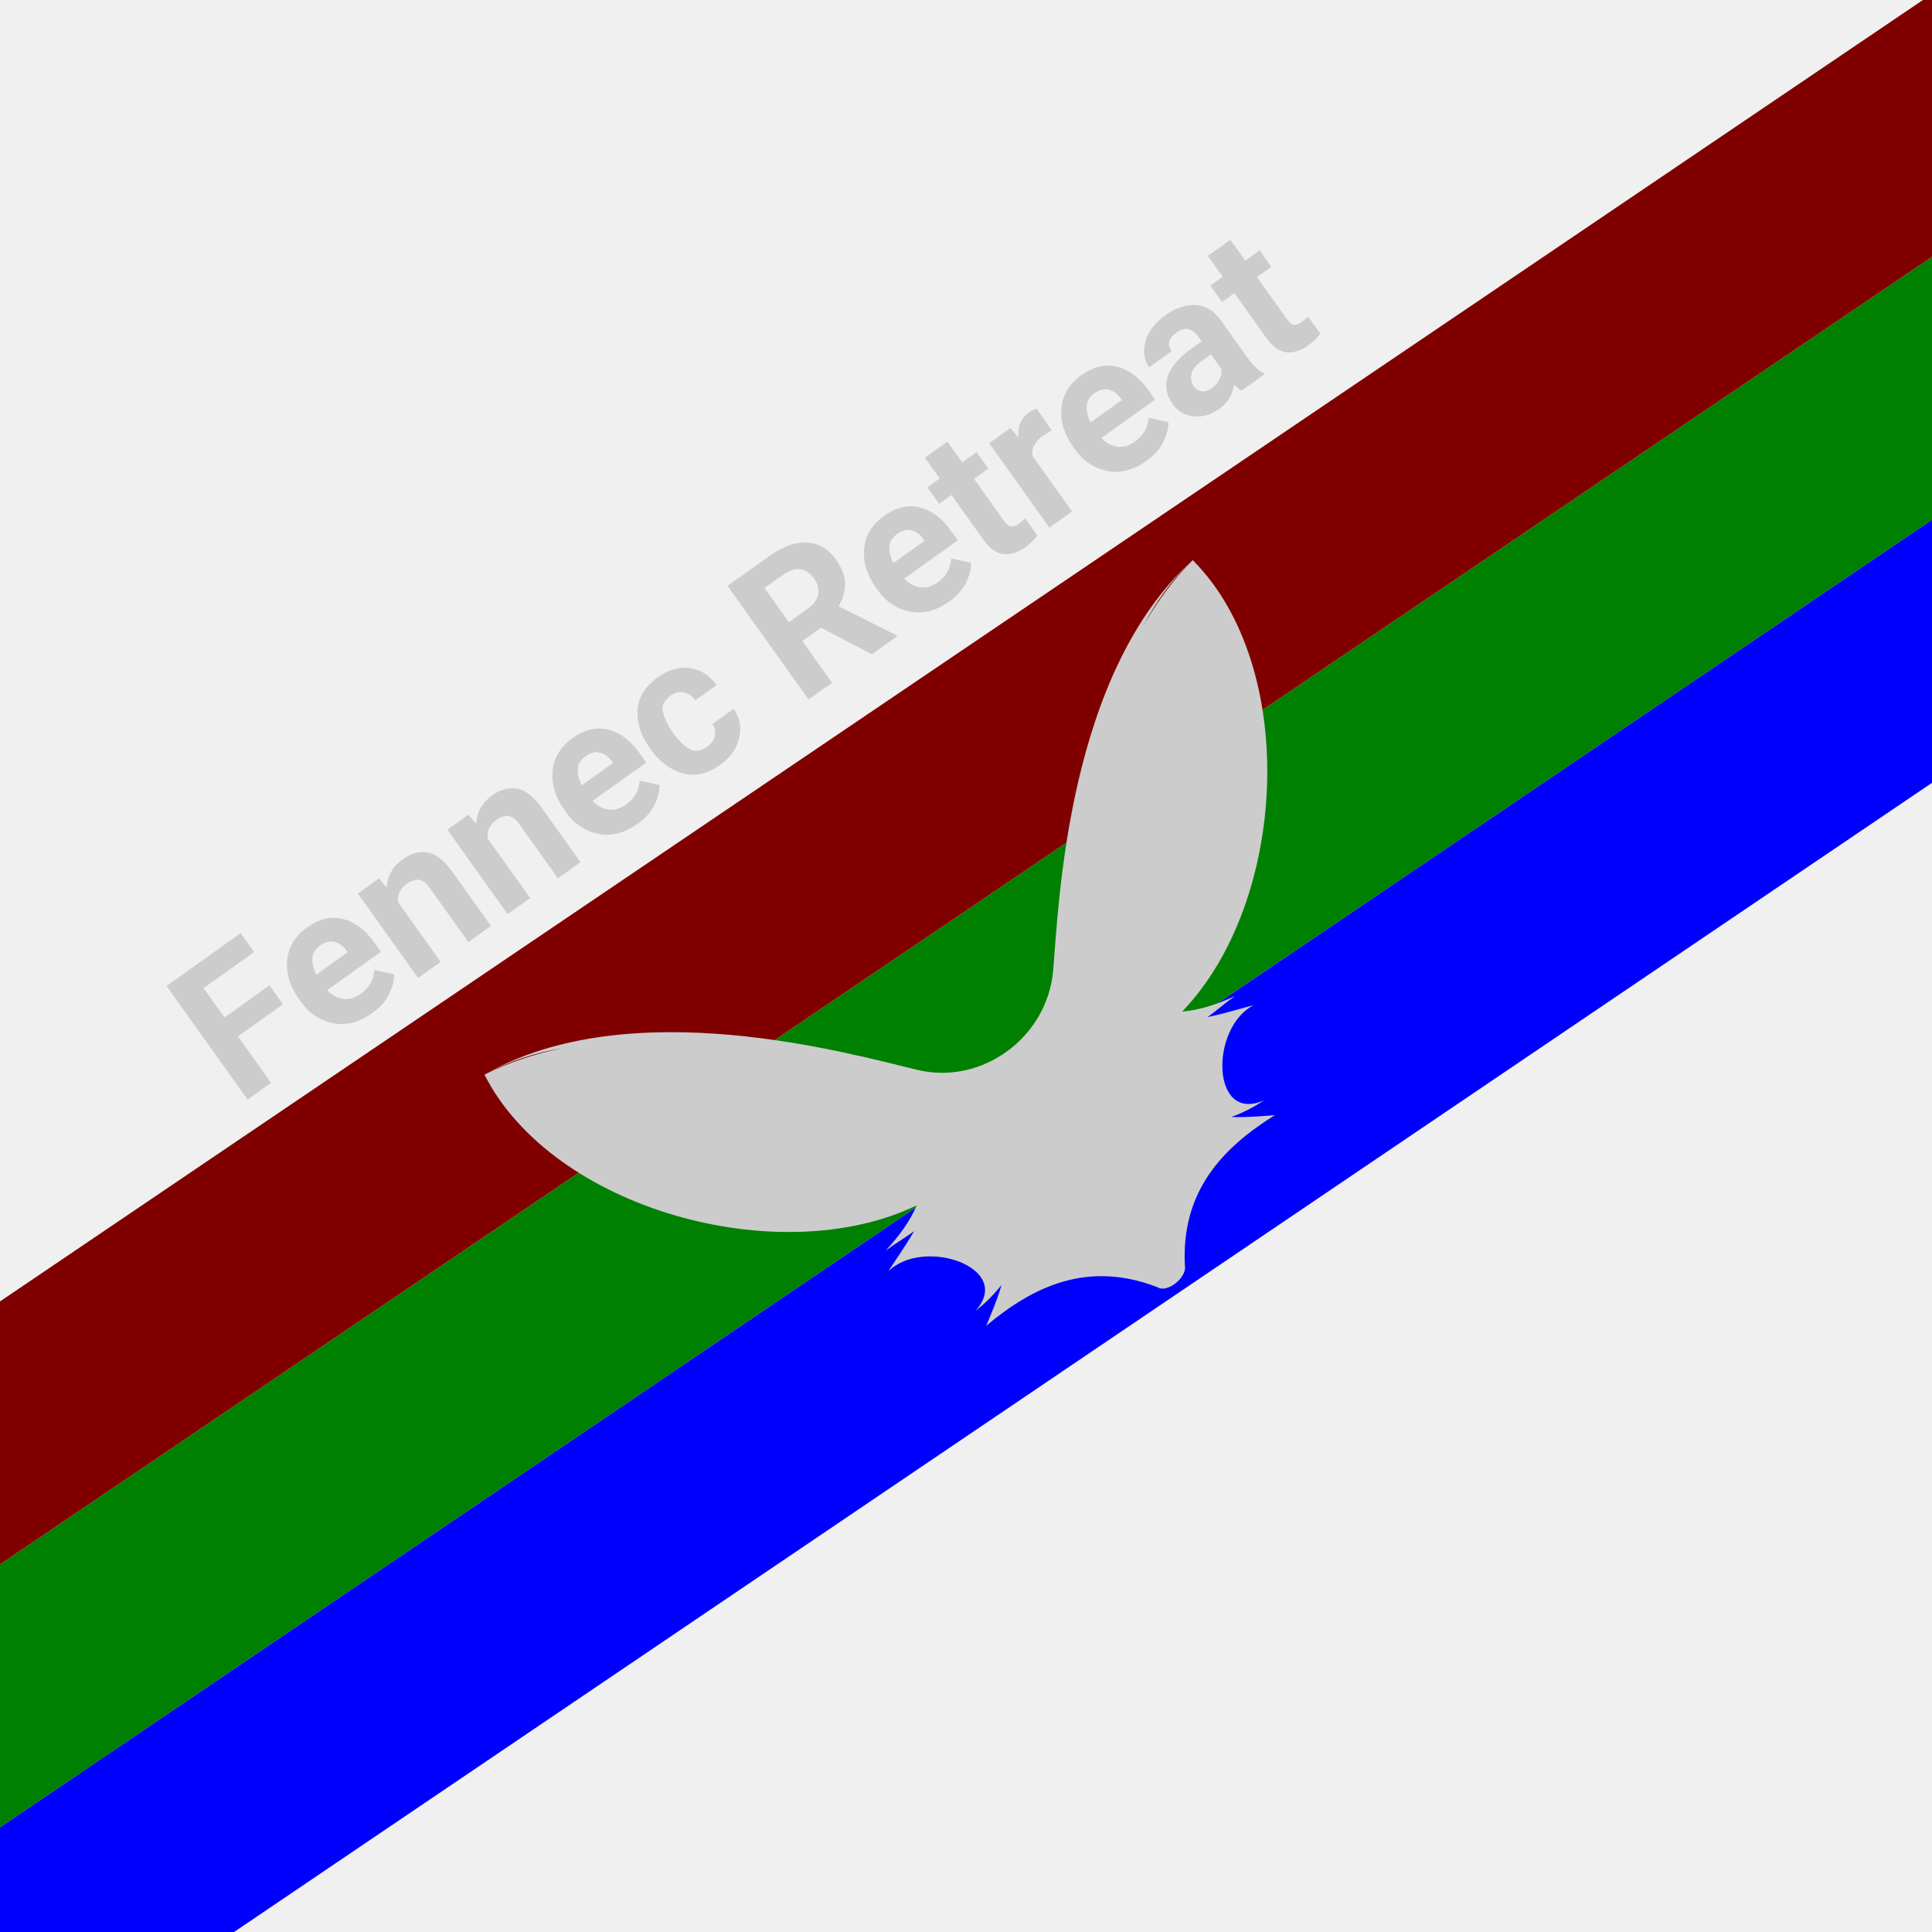
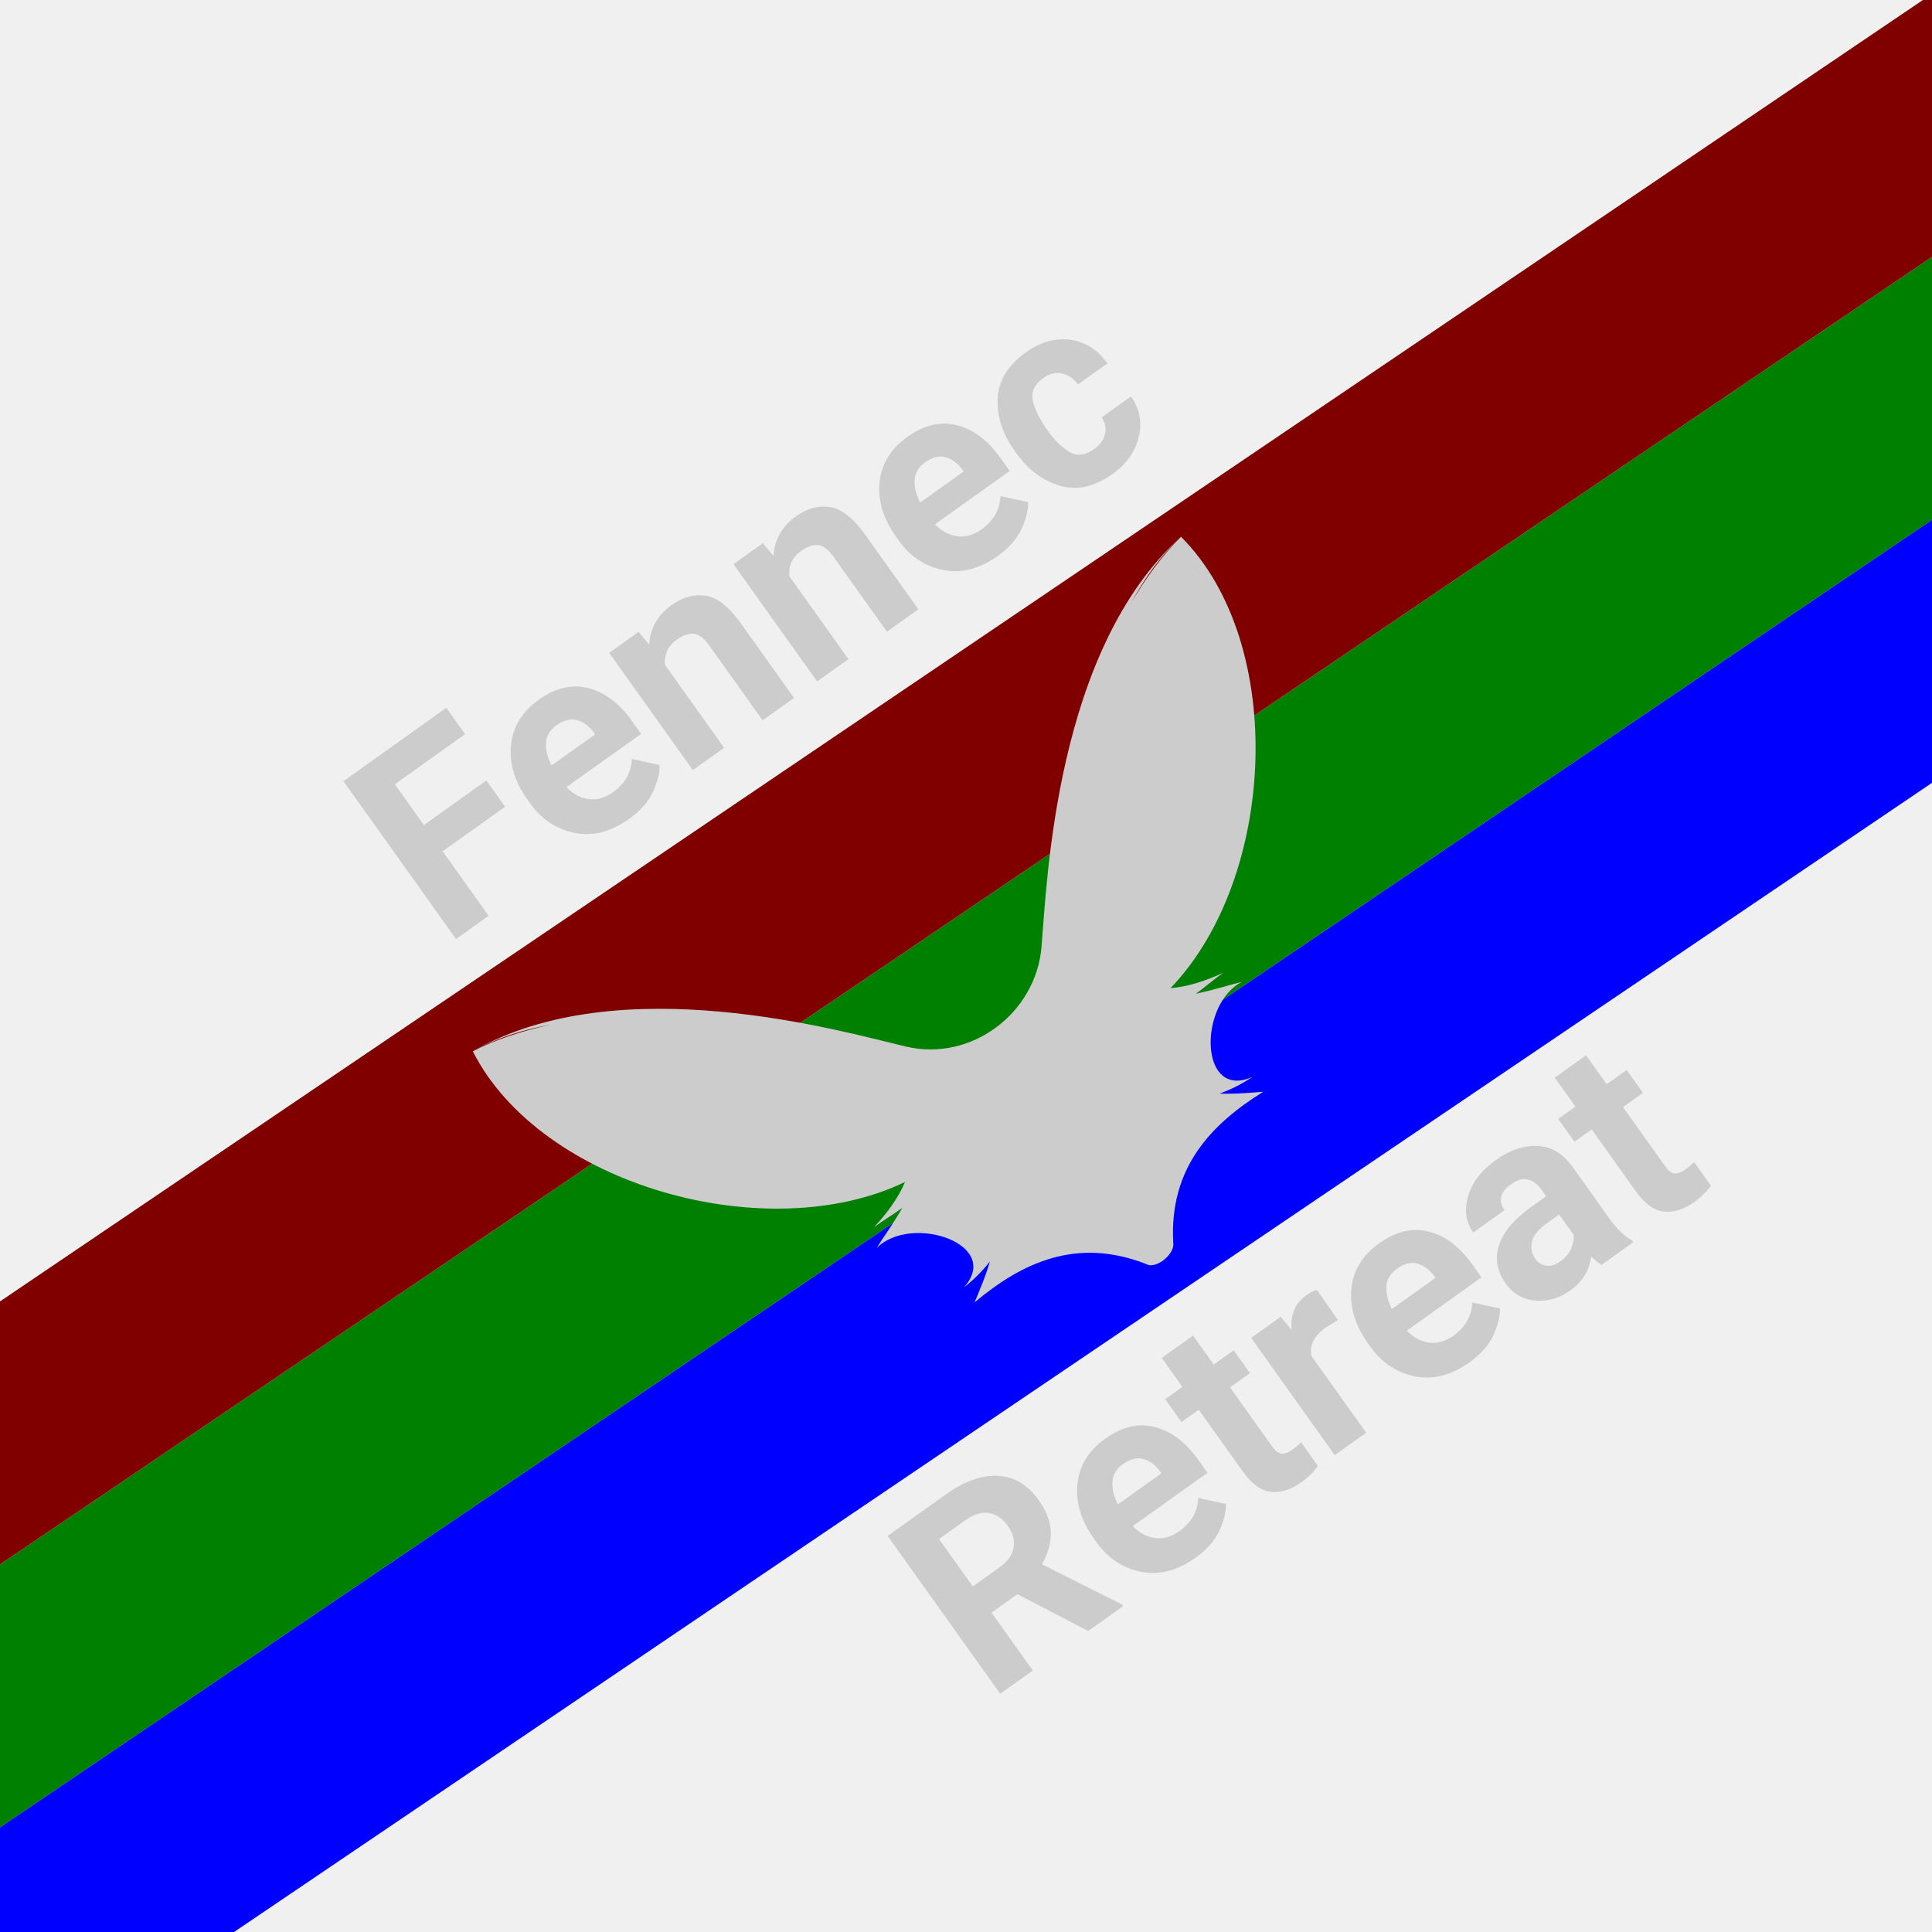
<svg xmlns="http://www.w3.org/2000/svg" width="500mm" height="500mm" viewBox="0 0 500 500" version="1.1" id="svg8">
  <defs id="defs2" />
  <g id="layer1" transform="translate(-15.89179,342.6687)" />
  <g id="layer2" transform="translate(-15.89179,342.6687)">
    <g id="g910" transform="matrix(0.2453563,0.362526,-13.69078,9.265871,635.9093,-463.8562)">
      <rect y="-0.814" x="201.352" height="62.838" width="128.764" id="rect825-6" style="fill:#008000;fill-opacity:1;stroke:none;stroke-width:0.777;stroke-miterlimit:4;stroke-dasharray:none;stroke-opacity:1" />
      <rect y="-0.814" x="330.116" height="62.838" width="128.764" id="rect825-6-4" style="fill:#0000ff;fill-opacity:1;stroke:none;stroke-width:0.777;stroke-miterlimit:4;stroke-dasharray:none;stroke-opacity:1" />
      <rect y="-0.814" x="72.588" height="62.838" width="128.764" id="rect825-6-44" style="fill:#800000;fill-opacity:1;stroke:none;stroke-width:0.777;stroke-miterlimit:4;stroke-dasharray:none;stroke-opacity:1" />
    </g>
-     <g id="g4756" transform="matrix(1.544667,-1.118891,1.097888,1.515672,-114.8292,-48.15718)" style="fill:#ffffff;stroke:none;stroke-width:0.306;stroke-miterlimit:4;stroke-dasharray:none;stroke-opacity:1">
+     <g id="g4756" transform="matrix(1.544667,-1.118891,1.097888,1.515672,-117.853,-54.2048)" style="fill:#ffffff;stroke:none;stroke-width:0.306;stroke-miterlimit:4;stroke-dasharray:none;stroke-opacity:1">
      <g id="g4687" style="fill:#ffffff;stroke:none;stroke-width:0.306;stroke-miterlimit:4;stroke-dasharray:none;stroke-opacity:1">
        <path style="fill:#cccccc;fill-opacity:1;stroke:none;stroke-width:0.306;stroke-linecap:butt;stroke-linejoin:miter;stroke-miterlimit:4;stroke-dasharray:none;stroke-opacity:1" d="m 232.565,73.011 c -3.592,0.585 -7.18,1.755 -10.686,3.349 3.443,-1.717 7.018,-2.89 10.686,-3.349 z m 0,0 c -22.779,2.474 -42.056,27.606 -47.975,34.611 -5.919,7.005 -16.914,7.175 -22.832,0.17 -5.919,-7.005 -25.195,-32.137 -47.975,-34.611 3.669,0.459 7.243,1.632 10.686,3.349 -3.506,-1.594 -7.094,-2.764 -10.686,-3.349 -3.213,20.584 16.696,45.955 37.087,49.701 -1.967,1.213 -4.298,2.006 -7.019,2.551 1.582,-0.027 3.096,0.134 4.677,0.134 -3.148,1.383 -4.452,1.736 -6.014,2.405 6.578,-1.066 14.177,9.829 6.415,11.493 1.773,-0.057 3.506,-0.359 4.944,-0.802 -1.524,1.25 -4.054,2.793 -4.944,3.341 8.361,-0.597 16.411,0.913 21.916,9.622 0.598,1.434 3.976,1.226 4.658,-0.17 5.505,-8.709 13.555,-10.219 21.916,-9.622 -0.89,-0.548 -3.421,-2.091 -4.945,-3.341 1.439,0.443 3.171,0.745 4.945,0.802 -7.762,-1.663 -0.163,-12.559 6.414,-11.493 -1.561,-0.669 -2.865,-1.023 -6.014,-2.405 1.581,0 3.095,-0.161 4.677,-0.134 -2.721,-0.544 -5.052,-1.337 -7.019,-2.551 20.391,-3.746 40.3,-29.117 37.087,-49.701 z" id="path4653" />
      </g>
      <g style="fill:#ffffff;stroke:none;stroke-width:0.306;stroke-miterlimit:4;stroke-dasharray:none;stroke-opacity:1" transform="translate(87.77894,-2.60887)" id="g4710" />
      <g style="fill:#ffffff;stroke:none;stroke-width:0.306;stroke-miterlimit:4;stroke-dasharray:none;stroke-opacity:1" transform="matrix(-1,0,0,1,278.4948,-2.7789)" id="g4710-7" />
    </g>
-     <text xml:space="preserve" style="font-style:normal;font-weight:normal;font-size:10.583px;line-height:1.25;font-family:sans-serif;letter-spacing:0px;word-spacing:0px;fill:#cccccc;fill-opacity:1;stroke:none;stroke-width:0.265" x="95.621" y="-0.866" id="text914" transform="rotate(-35.49789)">
-       <tspan id="tspan912" x="95.621" y="-0.866" style="font-style:normal;font-variant:normal;font-weight:bold;font-stretch:normal;font-size:50.8px;font-family:Roboto;-inkscape-font-specification:'Roboto Bold';fill:#cccccc;stroke-width:0.265">Fennec Retreat</tspan>
+     <text xml:space="preserve" style="font-style:normal;font-weight:normal;font-size:10.583px;line-height:1.25;font-family:sans-serif;letter-spacing:0px;word-spacing:0px;fill:#cccccc;fill-opacity:1;stroke:none;stroke-width:0.265" x="162.407" y="-3.373" id="text914" transform="rotate(-35.49789)">
+       <tspan id="tspan912" x="162.407" y="-3.373" style="font-style:normal;font-variant:normal;font-weight:bold;font-stretch:normal;font-size:70.556px;font-family:Roboto;-inkscape-font-specification:'Roboto Bold';fill:#cccccc;stroke-width:0.265">Fennec</tspan>
+     </text>
+     <text xml:space="preserve" style="font-style:normal;font-weight:normal;font-size:10.583px;line-height:1.25;font-family:sans-serif;letter-spacing:0px;word-spacing:0px;fill:#cccccc;fill-opacity:1;stroke:none;stroke-width:0.265" x="163.64" y="237.434" id="text914-3" transform="rotate(-35.49789)">
+       <tspan id="tspan912-9" x="163.64" y="237.434" style="font-style:normal;font-variant:normal;font-weight:bold;font-stretch:normal;font-size:70.556px;font-family:Roboto;-inkscape-font-specification:'Roboto Bold';fill:#cccccc;stroke-width:0.265">Retreat</tspan>
    </text>
  </g>
</svg>
